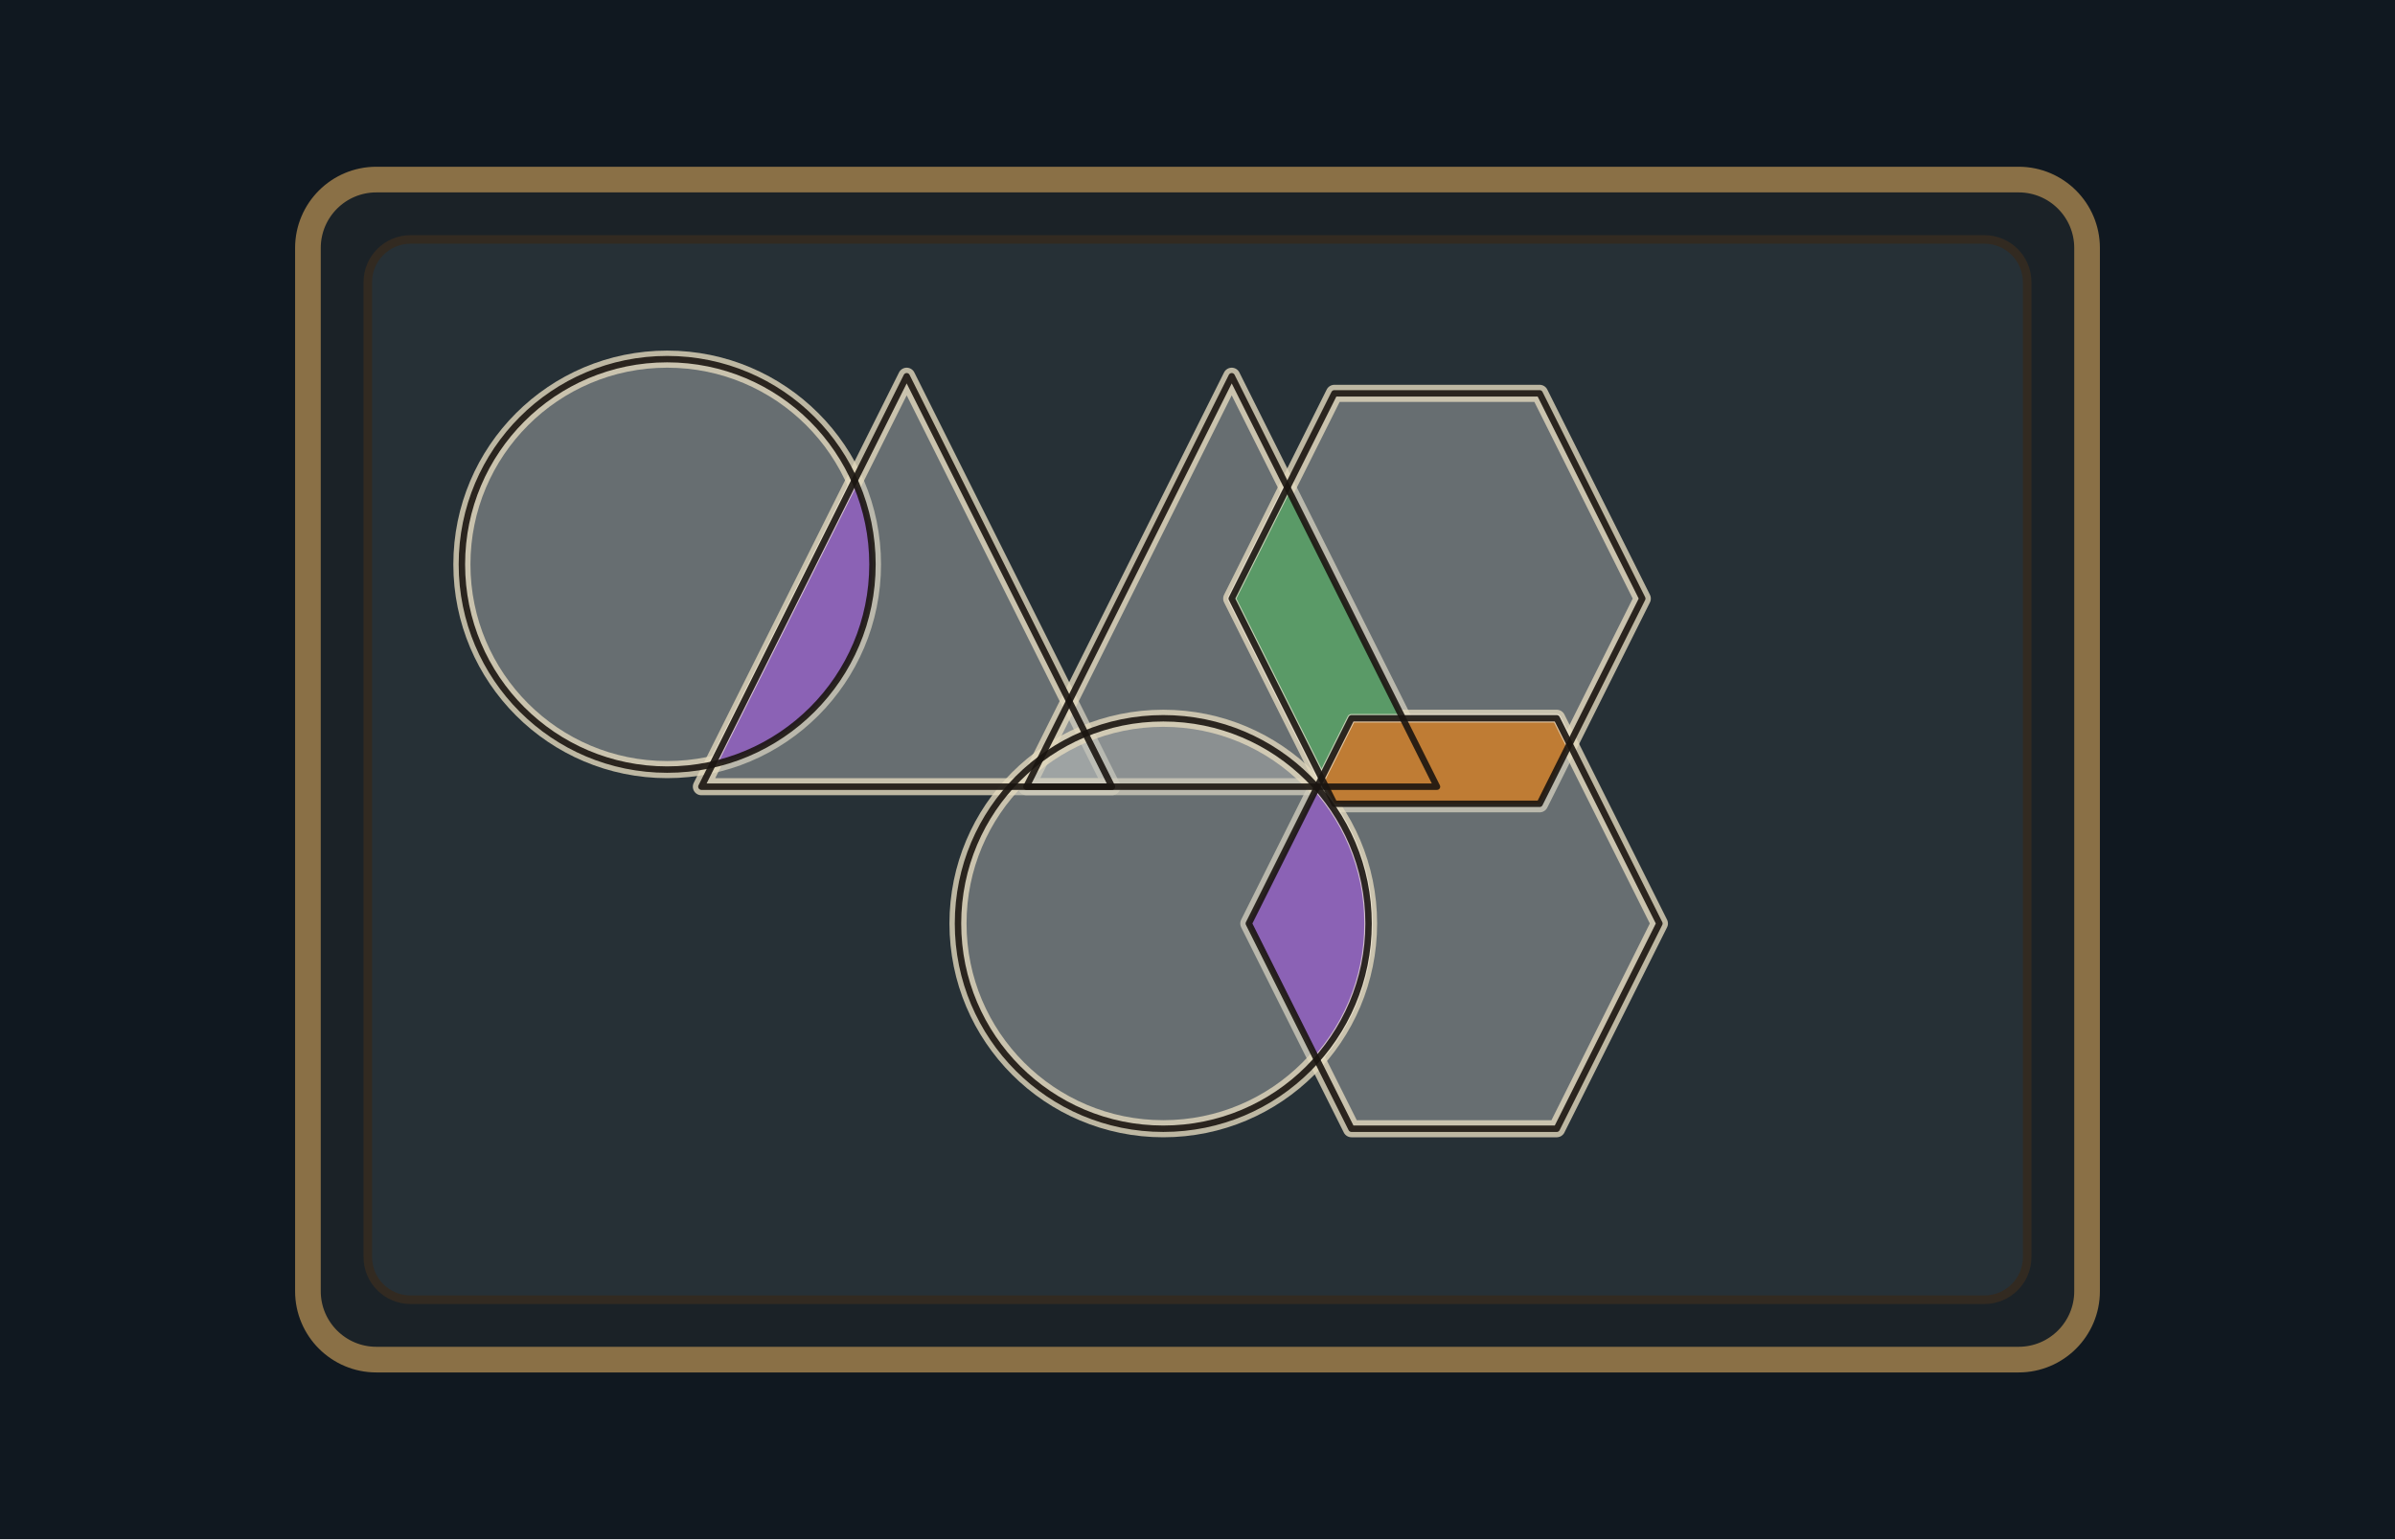
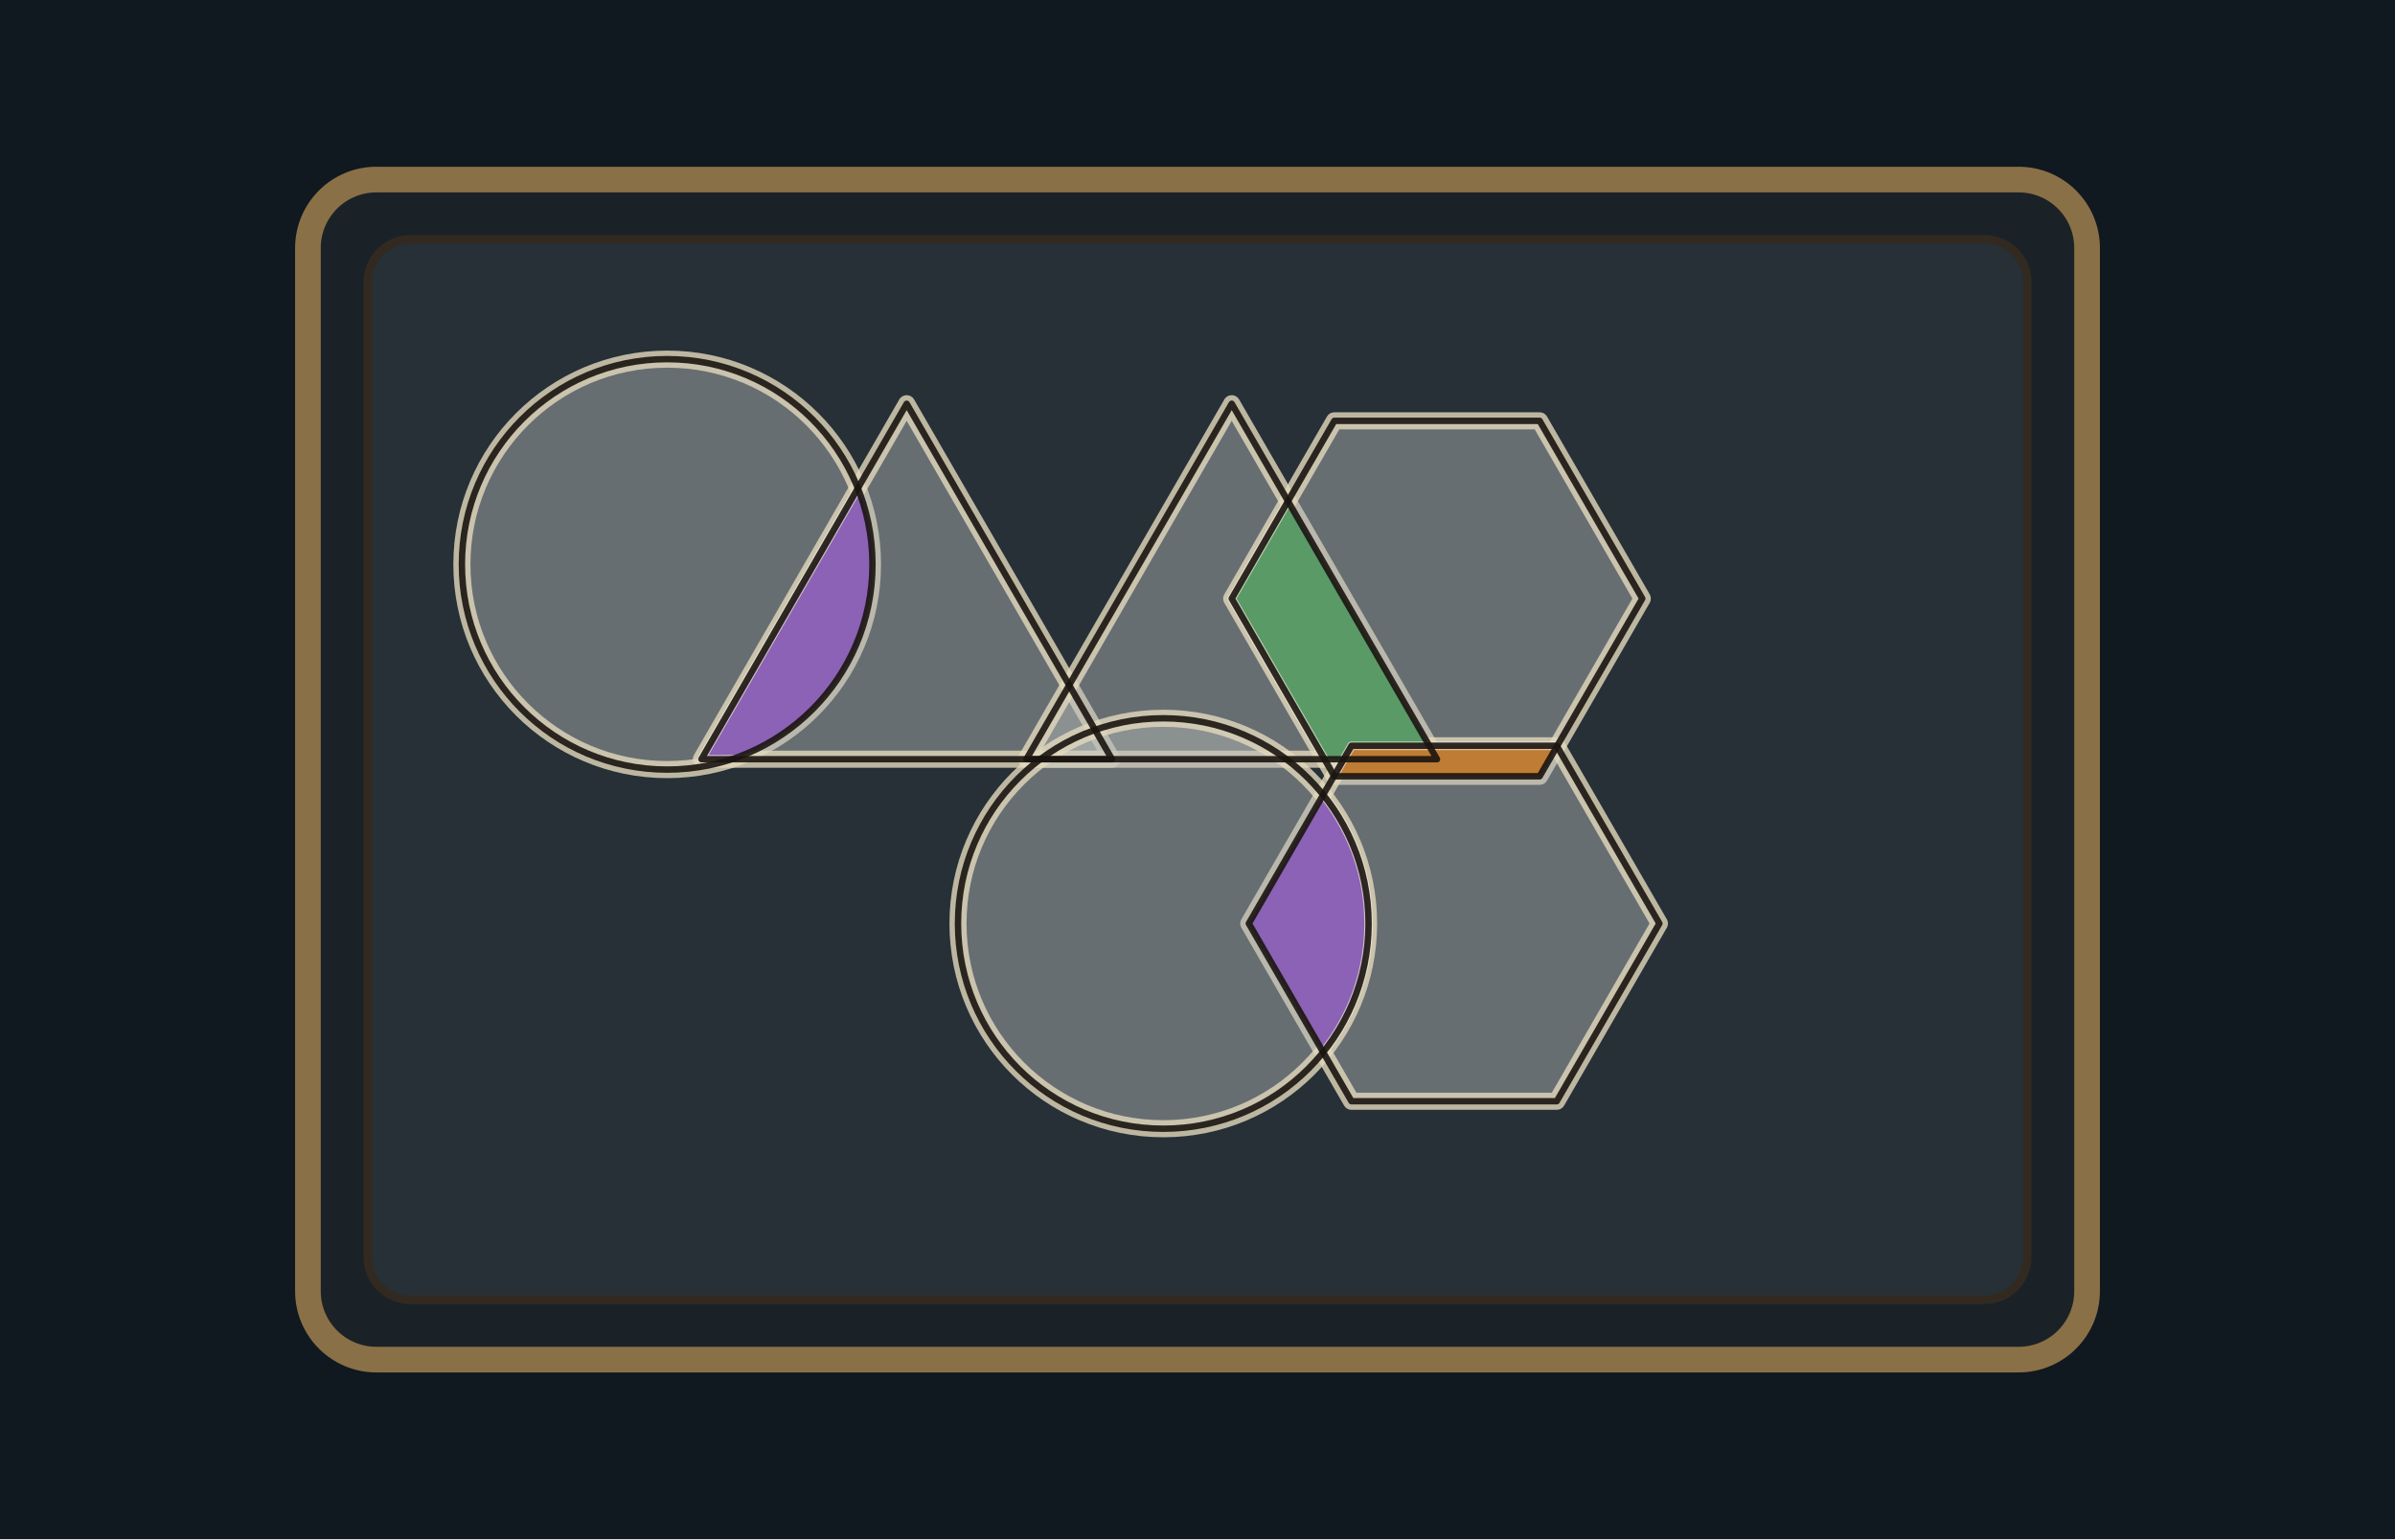
<svg xmlns="http://www.w3.org/2000/svg" width="560" height="360" viewBox="0 0 560 360">
  <defs>
    <circle id="std-circle" cx="0" cy="0" r="48" />
-     <polygon id="std-triangle" points="0,-48 -48,48 48,48" />
-     <polygon id="std-hexagon" points="-24,-48 24,-48 48,0 24,48 -24,48 -48,0" />
+     <polygon id="std-triangle" points="0,-41.569 -48,41.569 48,41.569" />
+     <polygon id="std-hexagon" points="-48,0 -24,-41.569 24,-41.569 48,0 24,41.569 -24,41.569" />
    <clipPath id="clip-left-circle" clipPathUnits="userSpaceOnUse">
      <circle cx="156" cy="132" r="48" />
    </clipPath>
    <clipPath id="clip-left-triangle" clipPathUnits="userSpaceOnUse">
-       <polygon points="212,88 164,184 260,184" />
+       <polygon points="212,94.431 164,177.569 260,177.569" />
    </clipPath>
    <clipPath id="clip-right-triangle" clipPathUnits="userSpaceOnUse">
-       <polygon points="288,88 240,184 336,184" />
+       <polygon points="288,94.431 240,177.569 336,177.569" />
    </clipPath>
    <clipPath id="clip-right-hexagon" clipPathUnits="userSpaceOnUse">
-       <polygon points="312,92 360,92 384,140 360,188 312,188 288,140" />
+       <polygon points="288,140 312,98.431 360,98.431 384,140 360,181.569 312,181.569" />
    </clipPath>
    <clipPath id="clip-lower-hexagon" clipPathUnits="userSpaceOnUse">
-       <polygon points="316,168 364,168 388,216 364,264 316,264 292,216" />
+       <polygon points="292,216 316,174.431 364,174.431 388,216 364,257.569 316,257.569" />
    </clipPath>
  </defs>
  <rect width="560" height="360" fill="#101820" />
  <rect x="72" y="42" width="416" height="276" rx="16" fill="#1b2227" stroke="#8a7046" stroke-width="6" />
  <rect x="86" y="56" width="388" height="248" rx="10" fill="#263036" stroke="#322a21" stroke-width="2" />
  <g id="standard-piece-instances" fill="#b7bab8" fill-opacity="0.45" stroke="#e2d8bd" stroke-opacity="0.8" stroke-width="4" stroke-linejoin="round">
    <use href="#std-circle" transform="translate(156 132)" />
    <use href="#std-triangle" transform="translate(212 136) rotate(0)" />
    <use href="#std-triangle" transform="translate(288 136) rotate(0)" />
    <use href="#std-hexagon" transform="translate(336 140) rotate(0)" />
    <use href="#std-hexagon" transform="translate(340 216) rotate(0)" />
    <use href="#std-circle" transform="translate(272 216)" />
  </g>
  <g id="boolean-overlap-colors" fill-opacity="1" stroke="#f2ead7" stroke-opacity="0.68" stroke-width="2" stroke-linejoin="round">
-     <polygon points="212,88 164,184 260,184" fill="#8b62b5" clip-path="url(#clip-left-circle)" />
-     <polygon points="312,92 360,92 384,140 360,188 312,188 288,140" fill="#5a9a67" clip-path="url(#clip-right-triangle)" />
-     <polygon points="316,168 364,168 388,216 364,264 316,264 292,216" fill="#bf7c34" clip-path="url(#clip-right-hexagon)" />
+     <polygon points="212,94.431 164,177.569 260,177.569" fill="#8b62b5" clip-path="url(#clip-left-circle)" />
+     <polygon points="288,140 312,98.431 360,98.431 384,140 360,181.569 312,181.569" fill="#5a9a67" clip-path="url(#clip-right-triangle)" />
+     <polygon points="292,216 316,174.431 364,174.431 388,216 364,257.569 316,257.569" fill="#bf7c34" clip-path="url(#clip-right-hexagon)" />
    <circle cx="272" cy="216" r="48" fill="#8b62b5" clip-path="url(#clip-lower-hexagon)" />
  </g>
  <g id="piece-outline-restatement" fill="none" stroke="#1a1510" stroke-opacity="0.9" stroke-width="1.5" stroke-linejoin="round">
    <use href="#std-circle" transform="translate(156 132)" />
    <use href="#std-triangle" transform="translate(212 136) rotate(0)" />
    <use href="#std-triangle" transform="translate(288 136) rotate(0)" />
    <use href="#std-hexagon" transform="translate(336 140) rotate(0)" />
    <use href="#std-hexagon" transform="translate(340 216) rotate(0)" />
    <use href="#std-circle" transform="translate(272 216)" />
  </g>
</svg>
